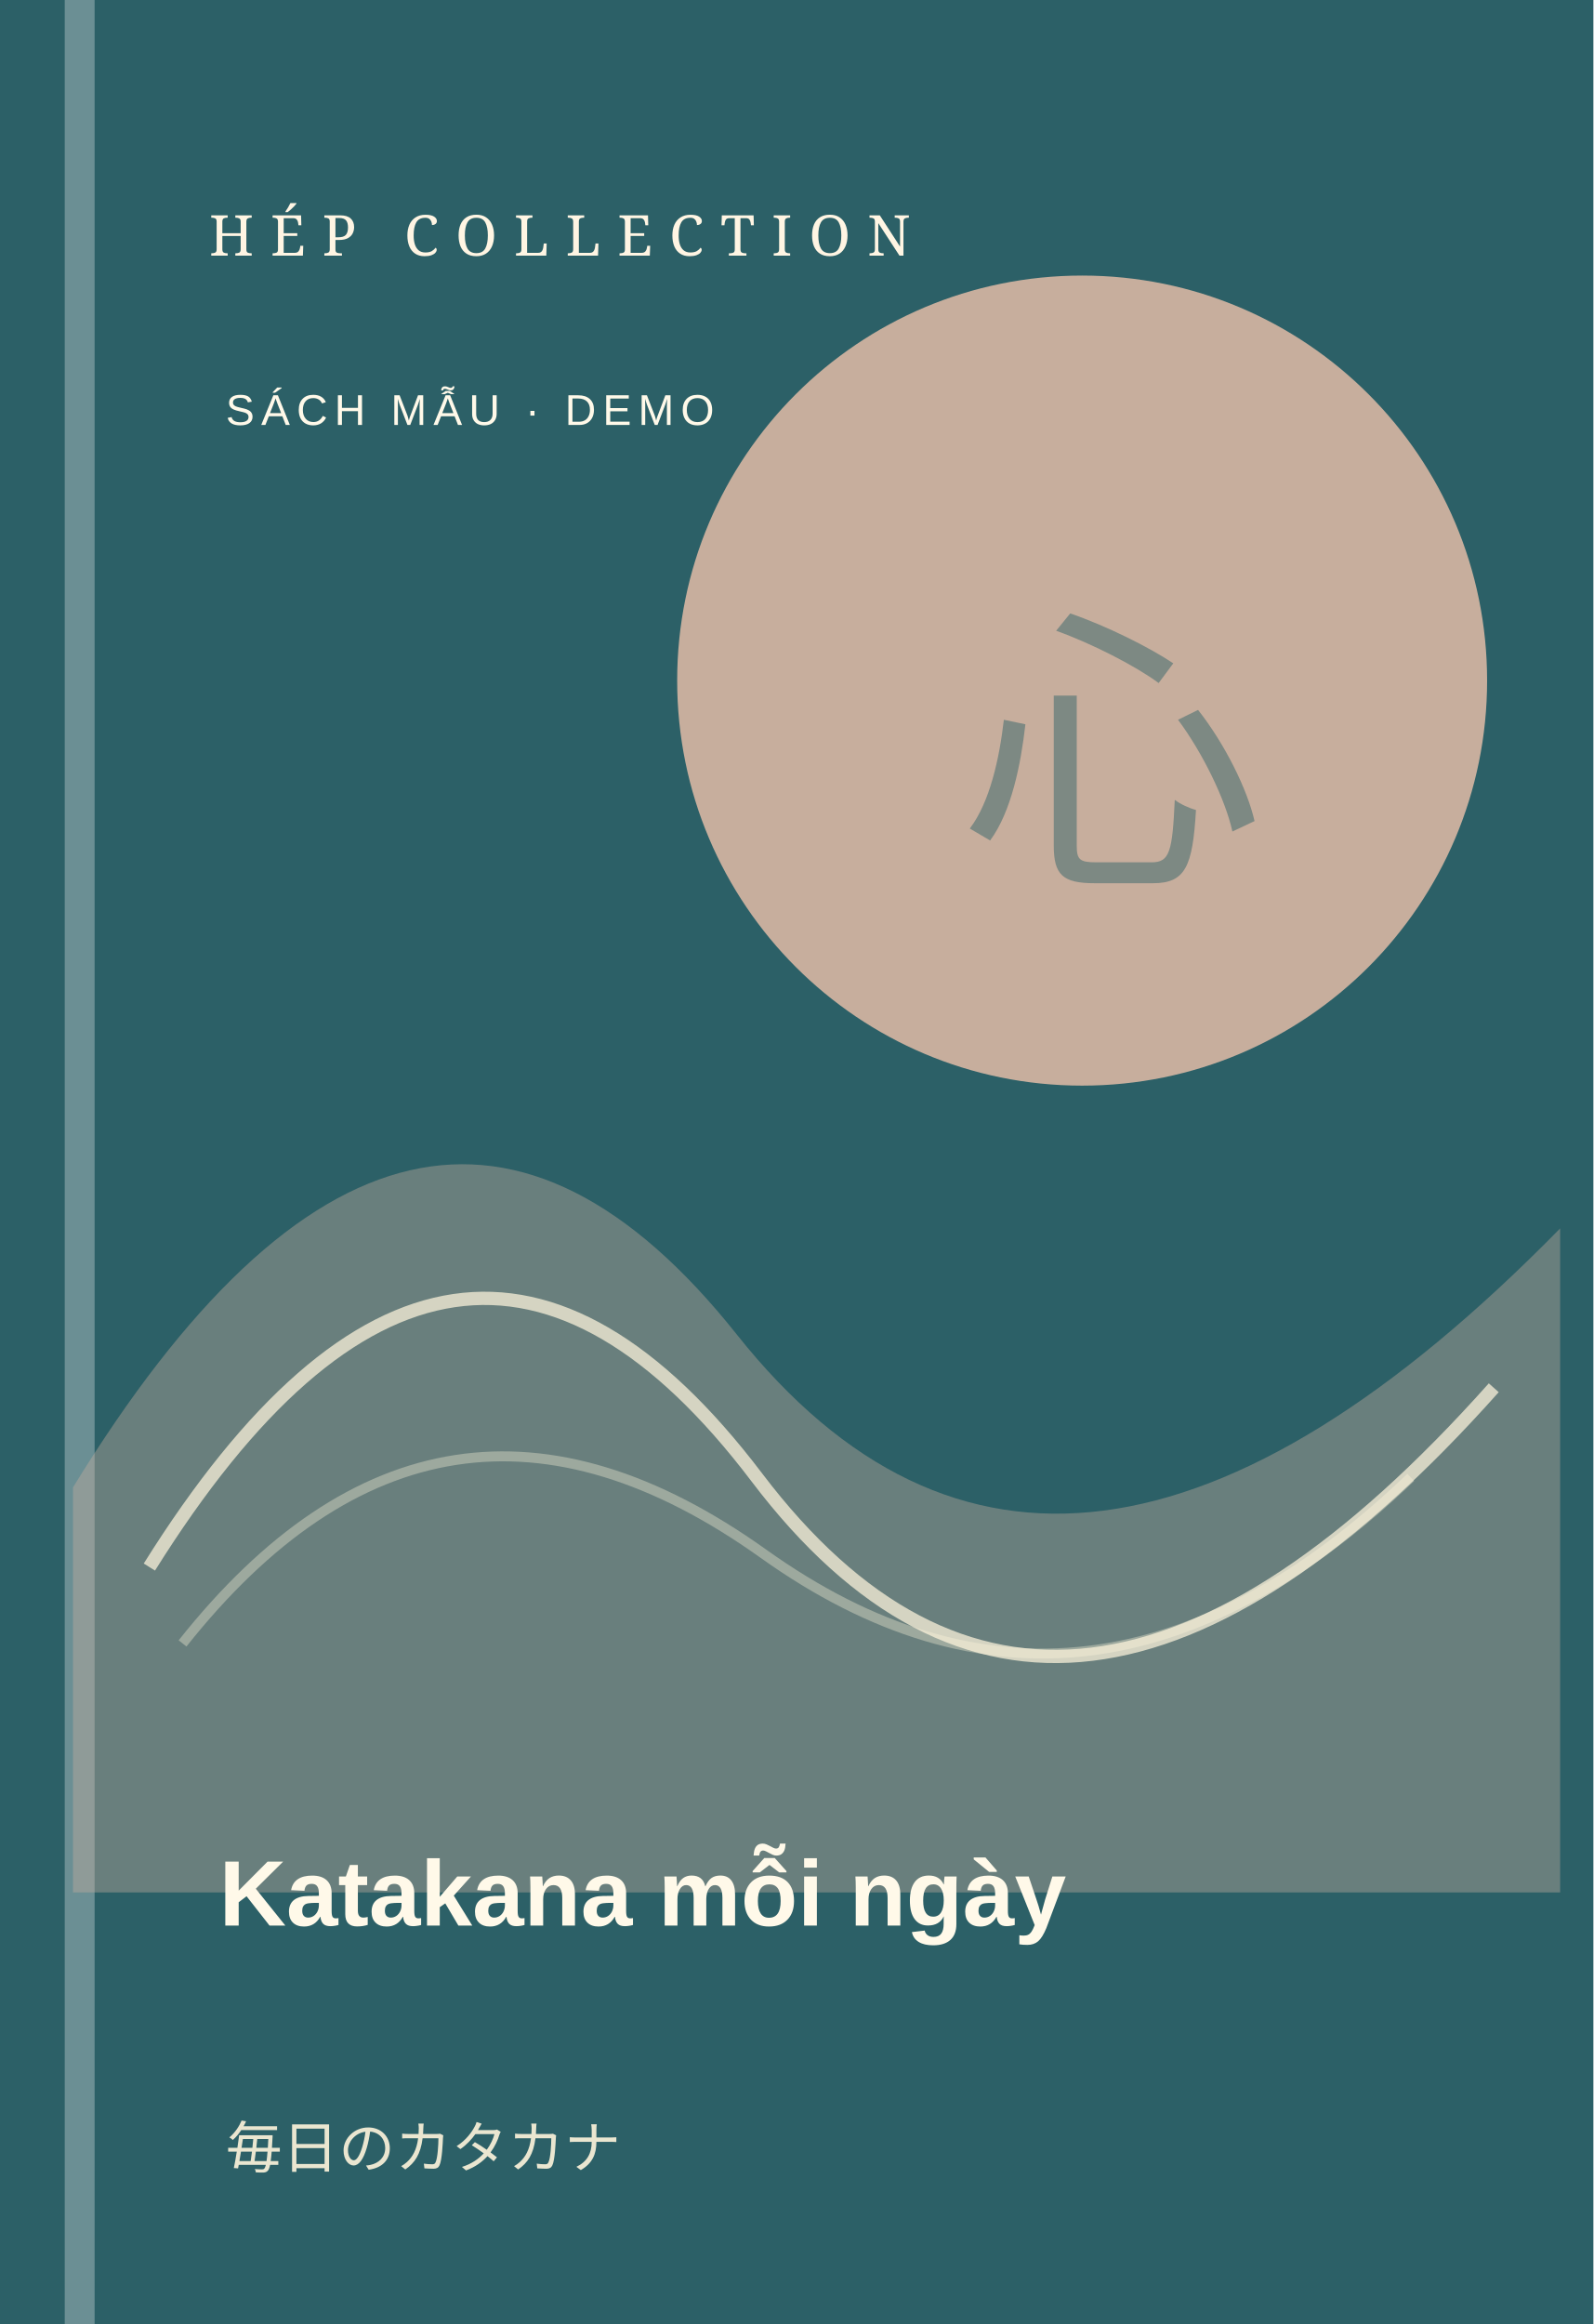
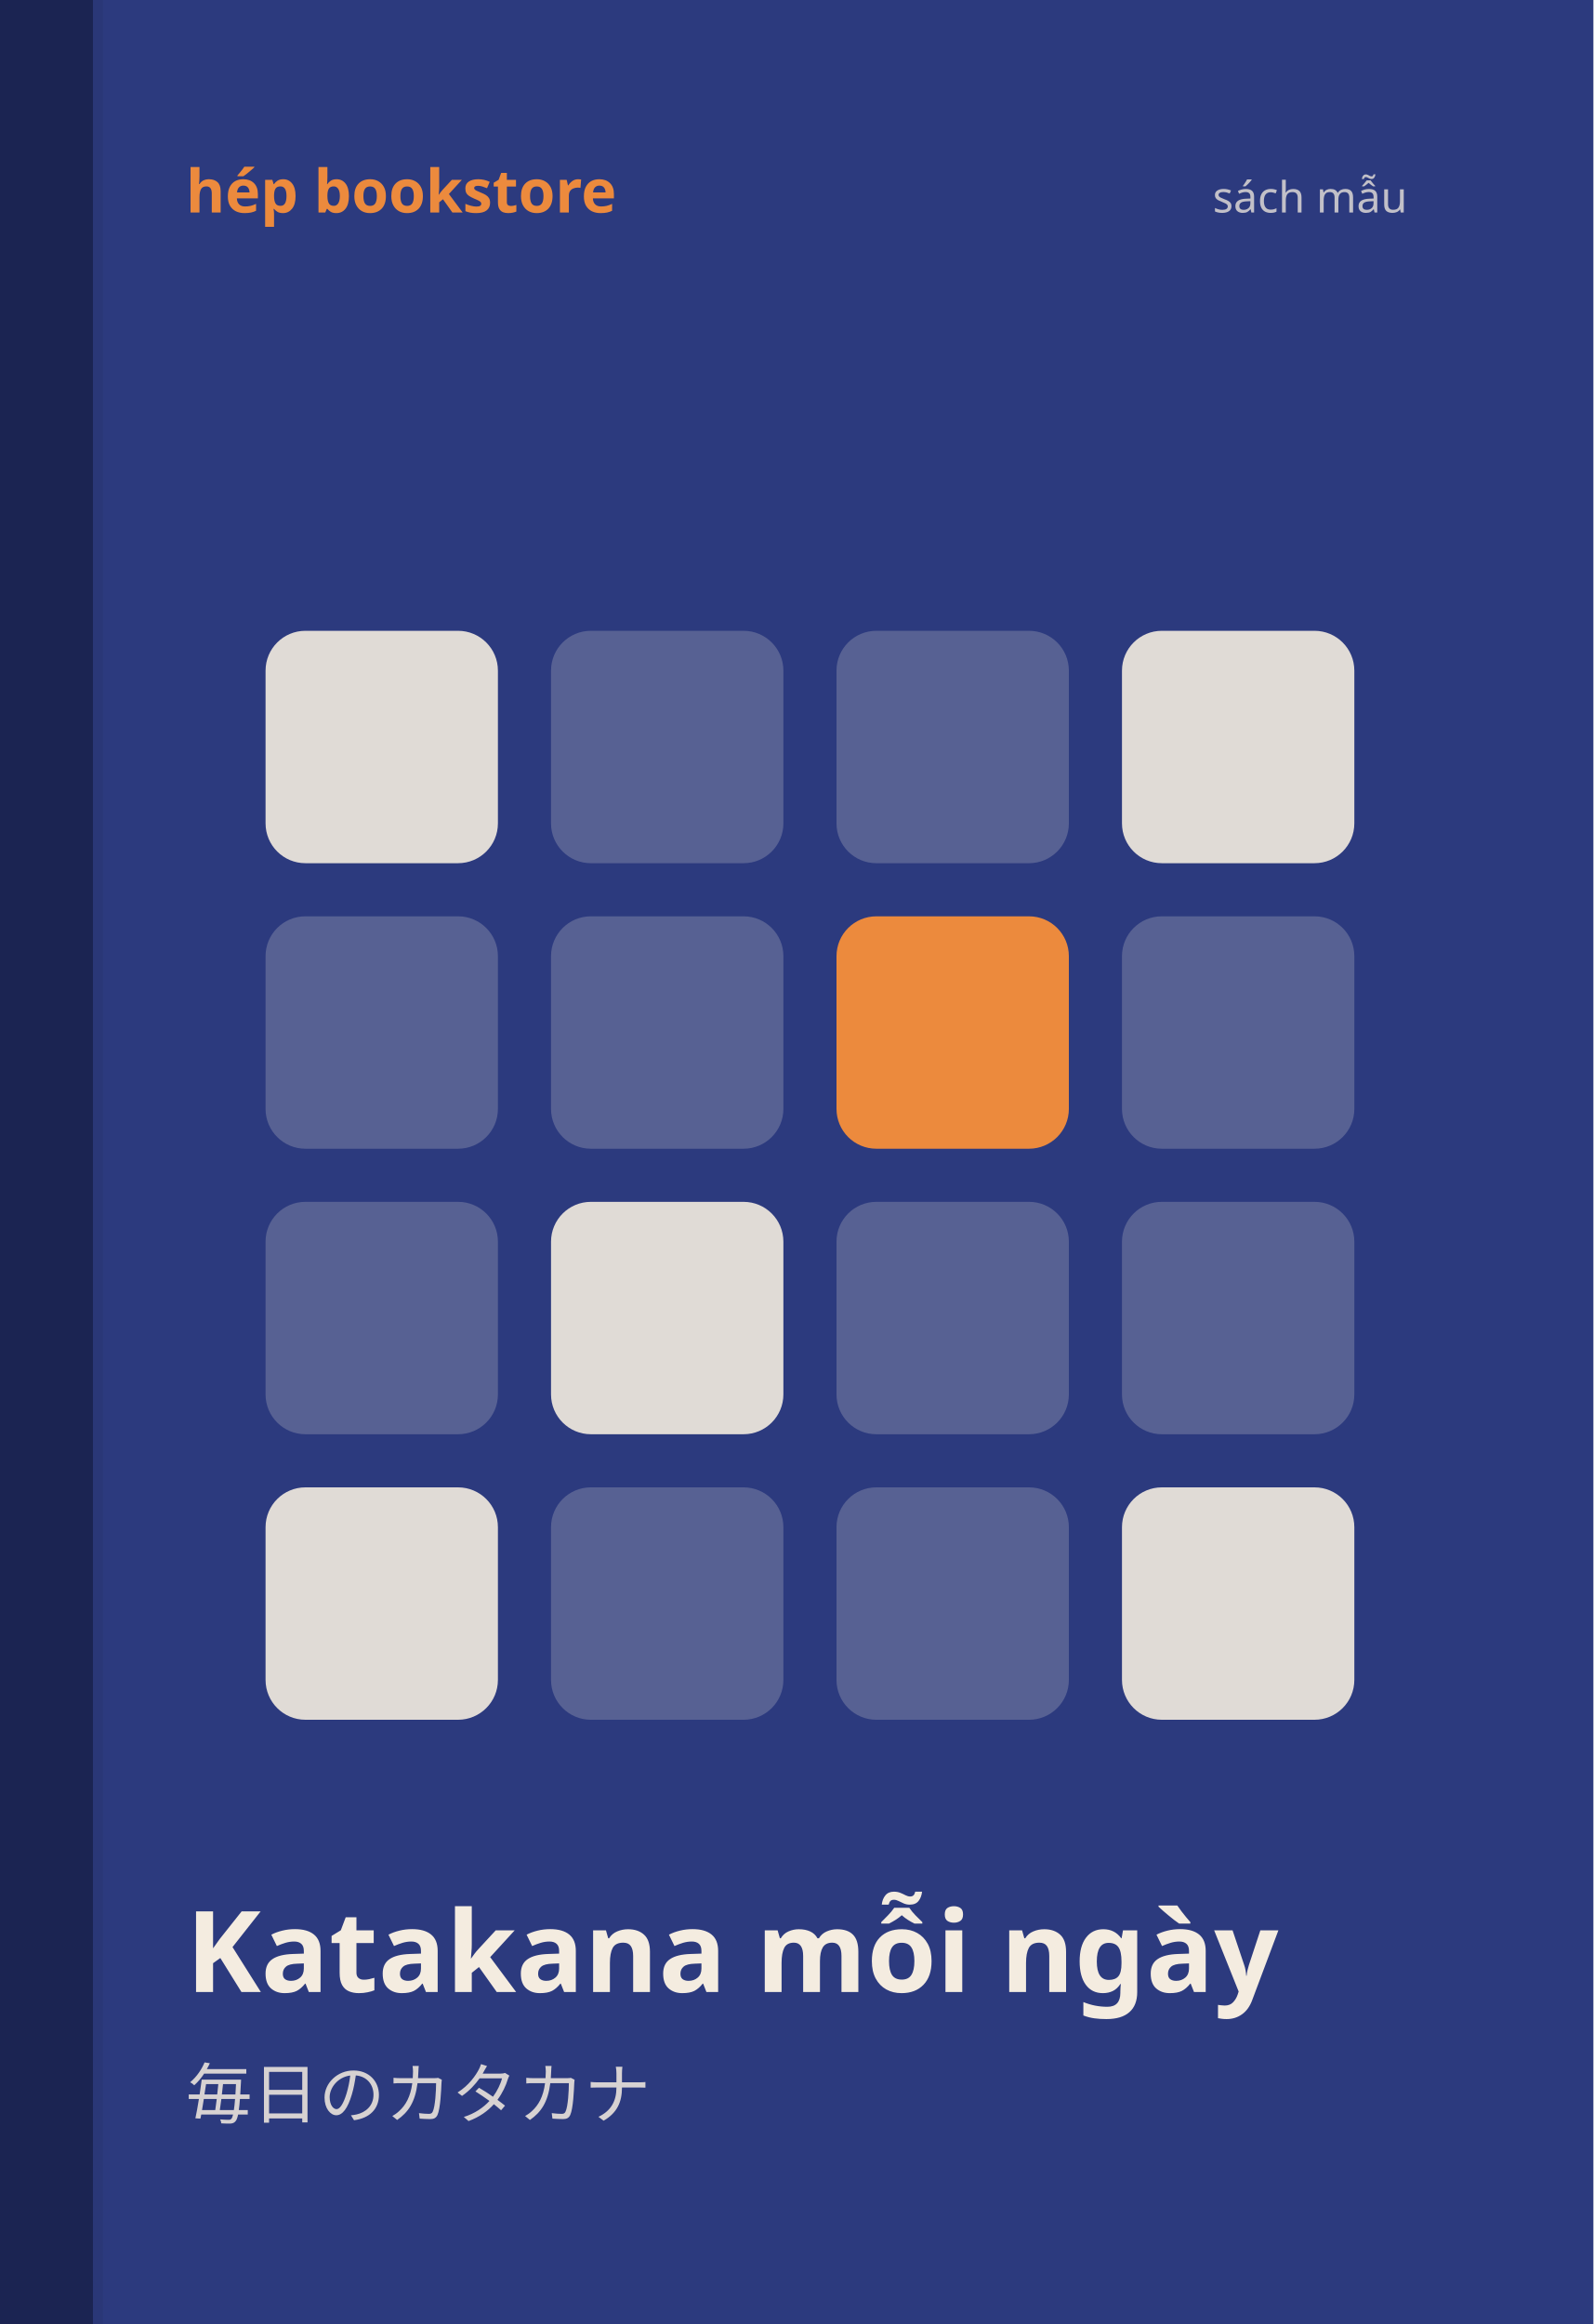
<svg xmlns="http://www.w3.org/2000/svg" width="480" height="700" viewBox="0 0 480 700" role="img" aria-label="Bìa minh họa Katakana mỗi ngày">
-   <rect width="480" height="700" fill="#2c6067" />
-   <path d="M24 0 L24 700" stroke="#ffffff" stroke-opacity=".3" stroke-width="9" />
-   <circle cx="326" cy="205" r="122" fill="#c7ae9d" />
-   <path d="M22 448 Q125 280 222 402 T470 370 L470 570 L22 570" fill="#c7ae9d" fill-opacity=".4" />
-   <path d="M45 472 Q137 325 228 445 T450 418" fill="none" stroke="#fff5dc" stroke-opacity=".72" stroke-width="4" />
-   <path d="M55 495 Q132 398 230 468 T425 445" fill="none" stroke="#fff5dc" stroke-opacity=".35" stroke-width="3" />
-   <text x="63" y="77" font-family="Georgia,serif" font-size="17" letter-spacing="5" fill="#fff5e3">HÉP COLLECTION</text>
-   <text x="66" y="580" font-family="Arial,sans-serif" font-weight="bold" font-size="28" fill="#fff9e9">Katakana mỗi ngày</text>
-   <text x="66" y="615" font-family="Arial,sans-serif" font-weight="bold" font-size="26" fill="#fff9e9" />
-   <text x="68" y="653" font-family="sans-serif" font-size="17" fill="#fff5dc" opacity=".9">毎日のカタカナ</text>
-   <text x="290" y="260" font-family="serif" font-size="90" fill="#2c6067" fill-opacity=".48">心</text>
-   <text x="68" y="128" font-family="Arial" font-size="13" fill="#fff9e9" letter-spacing="2">SÁCH MẪU · DEMO</text>
+   <rect width="480" height="700" fill="#2c3a7e" />
+   <rect x="80" y="190" width="70" height="70" rx="12" fill="#f4ece0" fill-opacity=".9" />
+   <rect x="166" y="190" width="70" height="70" rx="12" fill="#f4ece0" fill-opacity=".22" />
+   <rect x="252" y="190" width="70" height="70" rx="12" fill="#f4ece0" fill-opacity=".22" />
+   <rect x="338" y="190" width="70" height="70" rx="12" fill="#f4ece0" fill-opacity=".9" />
+   <rect x="80" y="276" width="70" height="70" rx="12" fill="#f4ece0" fill-opacity=".22" />
+   <rect x="166" y="276" width="70" height="70" rx="12" fill="#f4ece0" fill-opacity=".22" />
+   <rect x="252" y="276" width="70" height="70" rx="12" fill="#ec8a3d" fill-opacity="1" />
+   <rect x="338" y="276" width="70" height="70" rx="12" fill="#f4ece0" fill-opacity=".22" />
+   <rect x="80" y="362" width="70" height="70" rx="12" fill="#f4ece0" fill-opacity=".22" />
+   <rect x="166" y="362" width="70" height="70" rx="12" fill="#f4ece0" fill-opacity=".9" />
+   <rect x="252" y="362" width="70" height="70" rx="12" fill="#f4ece0" fill-opacity=".22" />
+   <rect x="338" y="362" width="70" height="70" rx="12" fill="#f4ece0" fill-opacity=".22" />
+   <rect x="80" y="448" width="70" height="70" rx="12" fill="#f4ece0" fill-opacity=".9" />
+   <rect x="166" y="448" width="70" height="70" rx="12" fill="#f4ece0" fill-opacity=".22" />
+   <rect x="252" y="448" width="70" height="70" rx="12" fill="#f4ece0" fill-opacity=".22" />
+   <rect x="338" y="448" width="70" height="70" rx="12" fill="#f4ece0" fill-opacity=".9" />
+   <rect width="28" height="700" fill="#1b2452" />
+   <rect x="28" width="3" height="700" fill="#1f2547" fill-opacity=".12" />
+   <text x="56" y="64" font-family="'Baloo 2','Be Vietnam Pro','Segoe UI',system-ui,sans-serif" font-weight="600" font-size="18" fill="#ec8a3d">hép bookstore</text>
+   <text x="424" y="64" text-anchor="end" font-family="'Baloo 2','Be Vietnam Pro','Segoe UI',system-ui,sans-serif" font-size="13" fill="#f4ece0" fill-opacity=".75">sách mẫu</text>
+   <text x="56" y="600" font-family="'Baloo 2','Be Vietnam Pro','Segoe UI',system-ui,sans-serif" font-weight="700" font-size="34" fill="#f4ece0">Katakana mỗi ngày</text>
+   <text x="56" y="638" font-family="'Zen Maru Gothic','Hiragino Maru Gothic ProN','Noto Sans JP',sans-serif" font-weight="500" font-size="20" fill="#f4ece0" fill-opacity=".85" lang="ja">毎日のカタカナ</text>
</svg>
